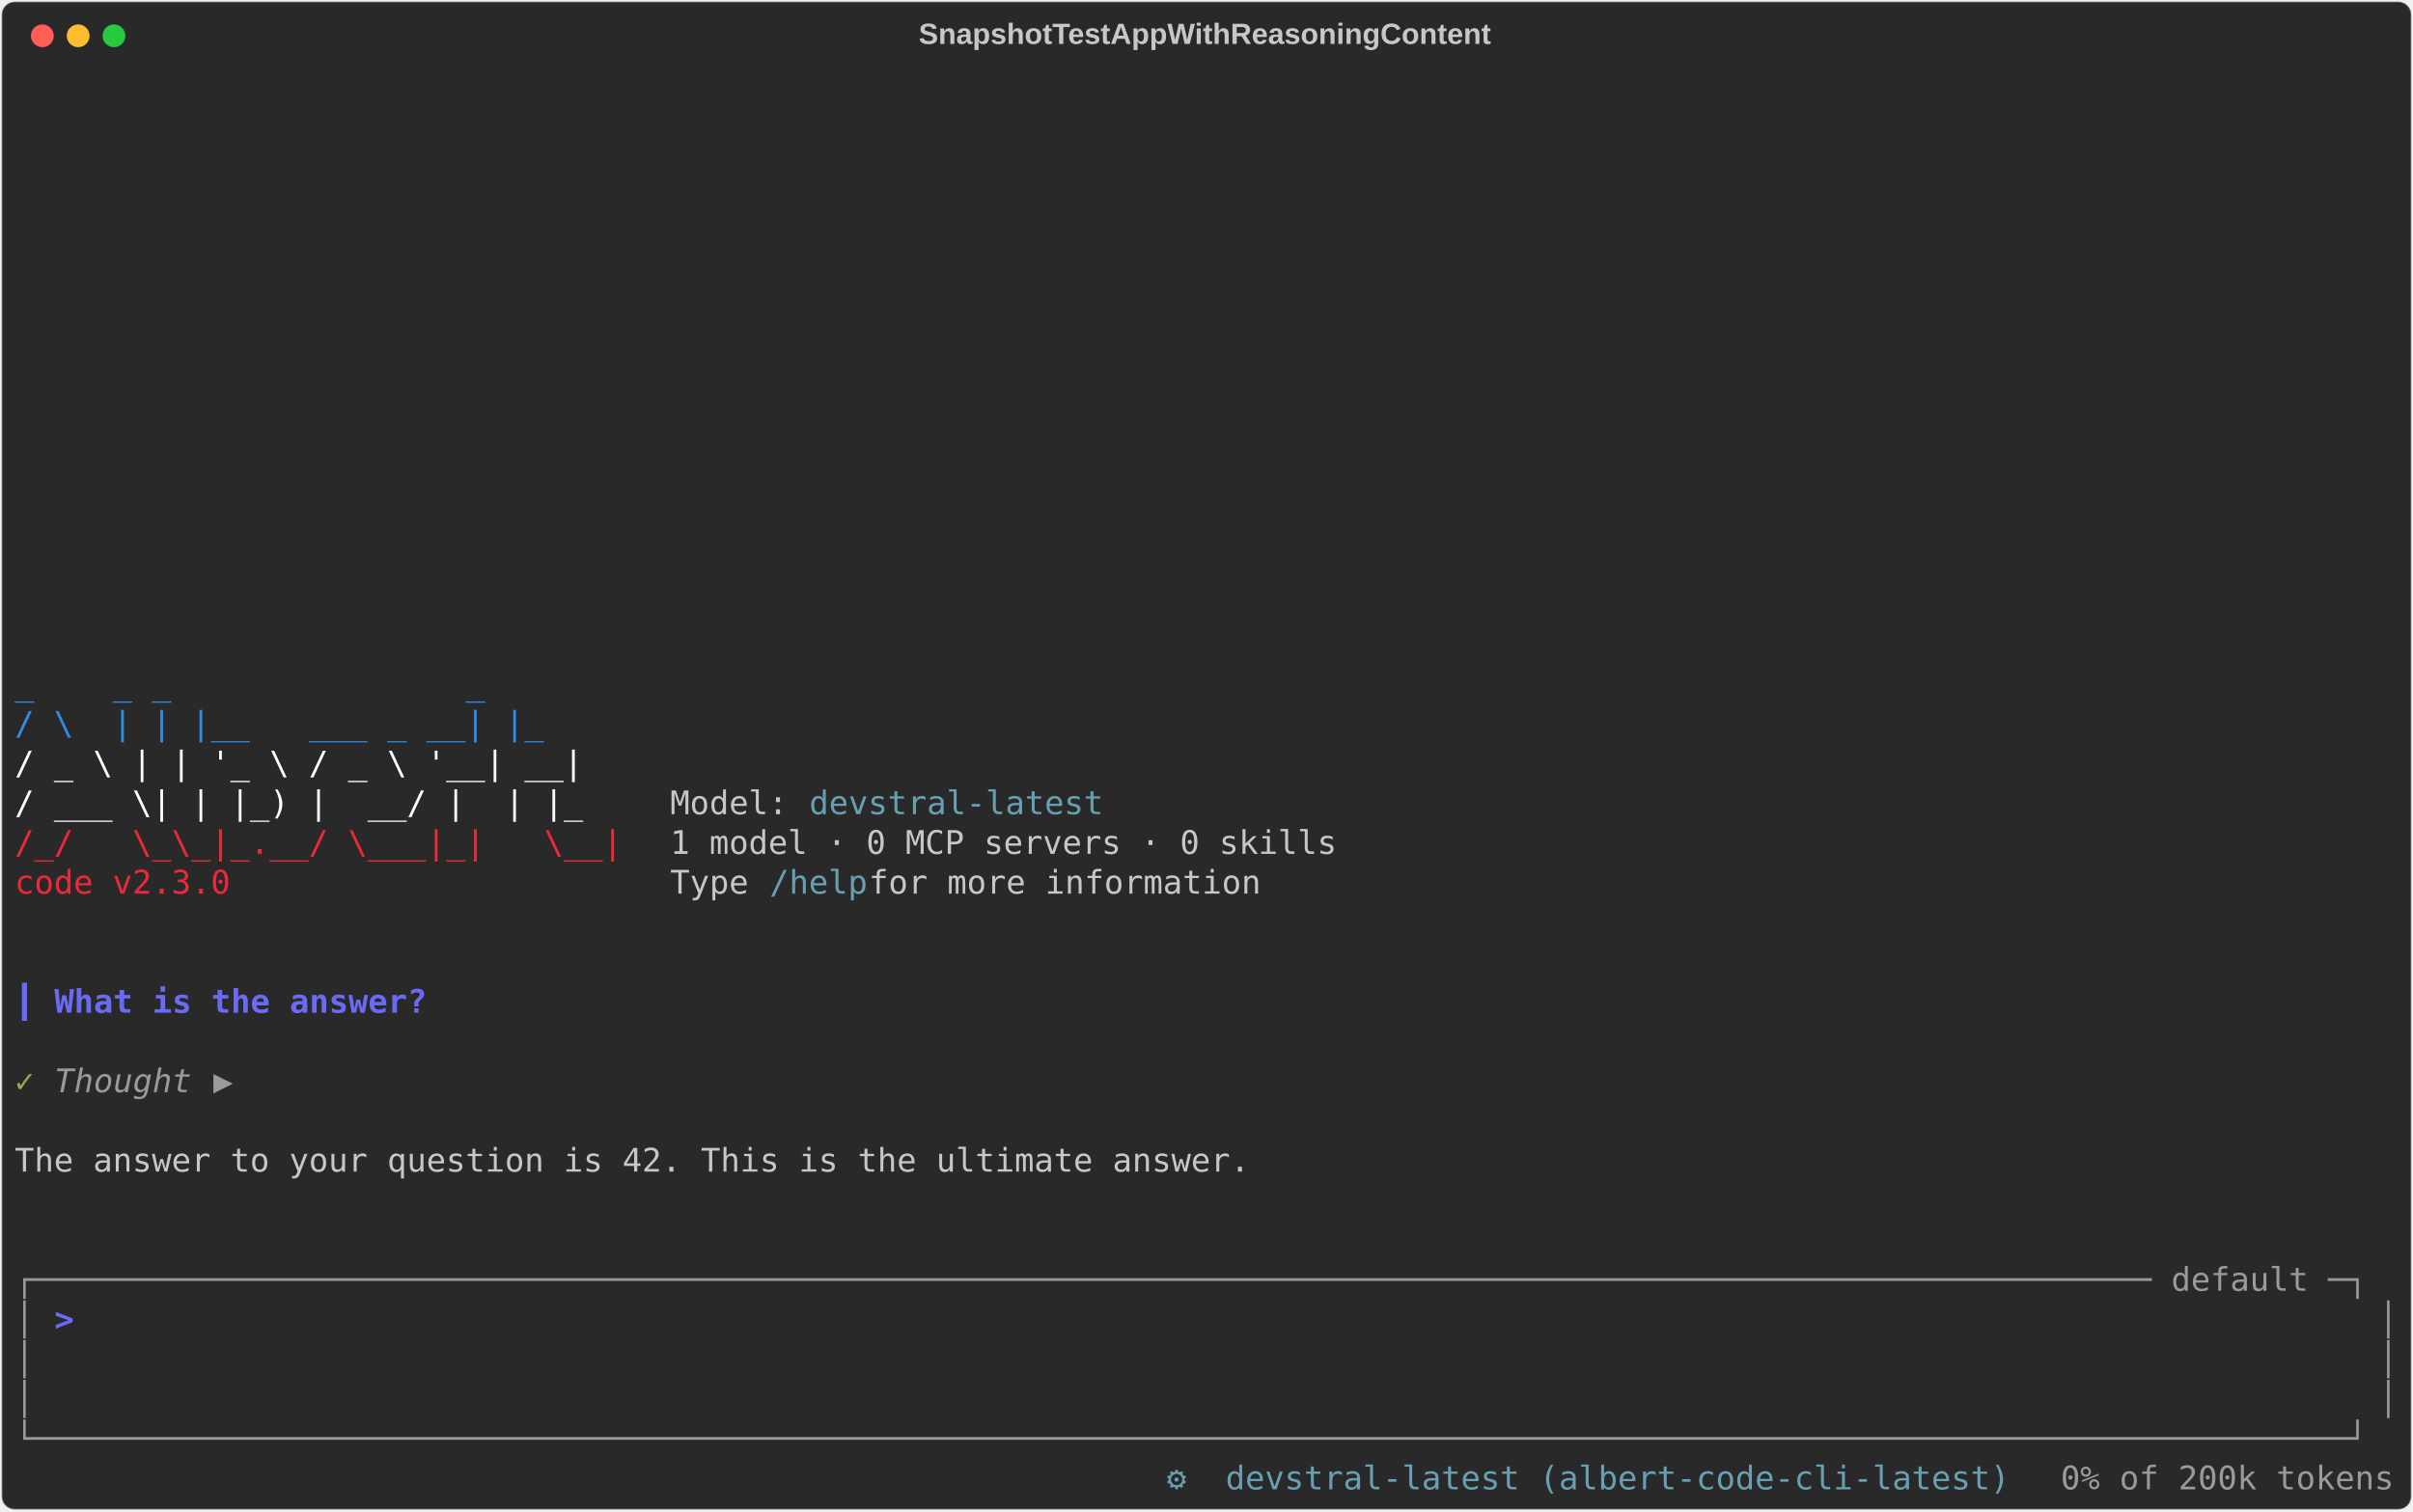
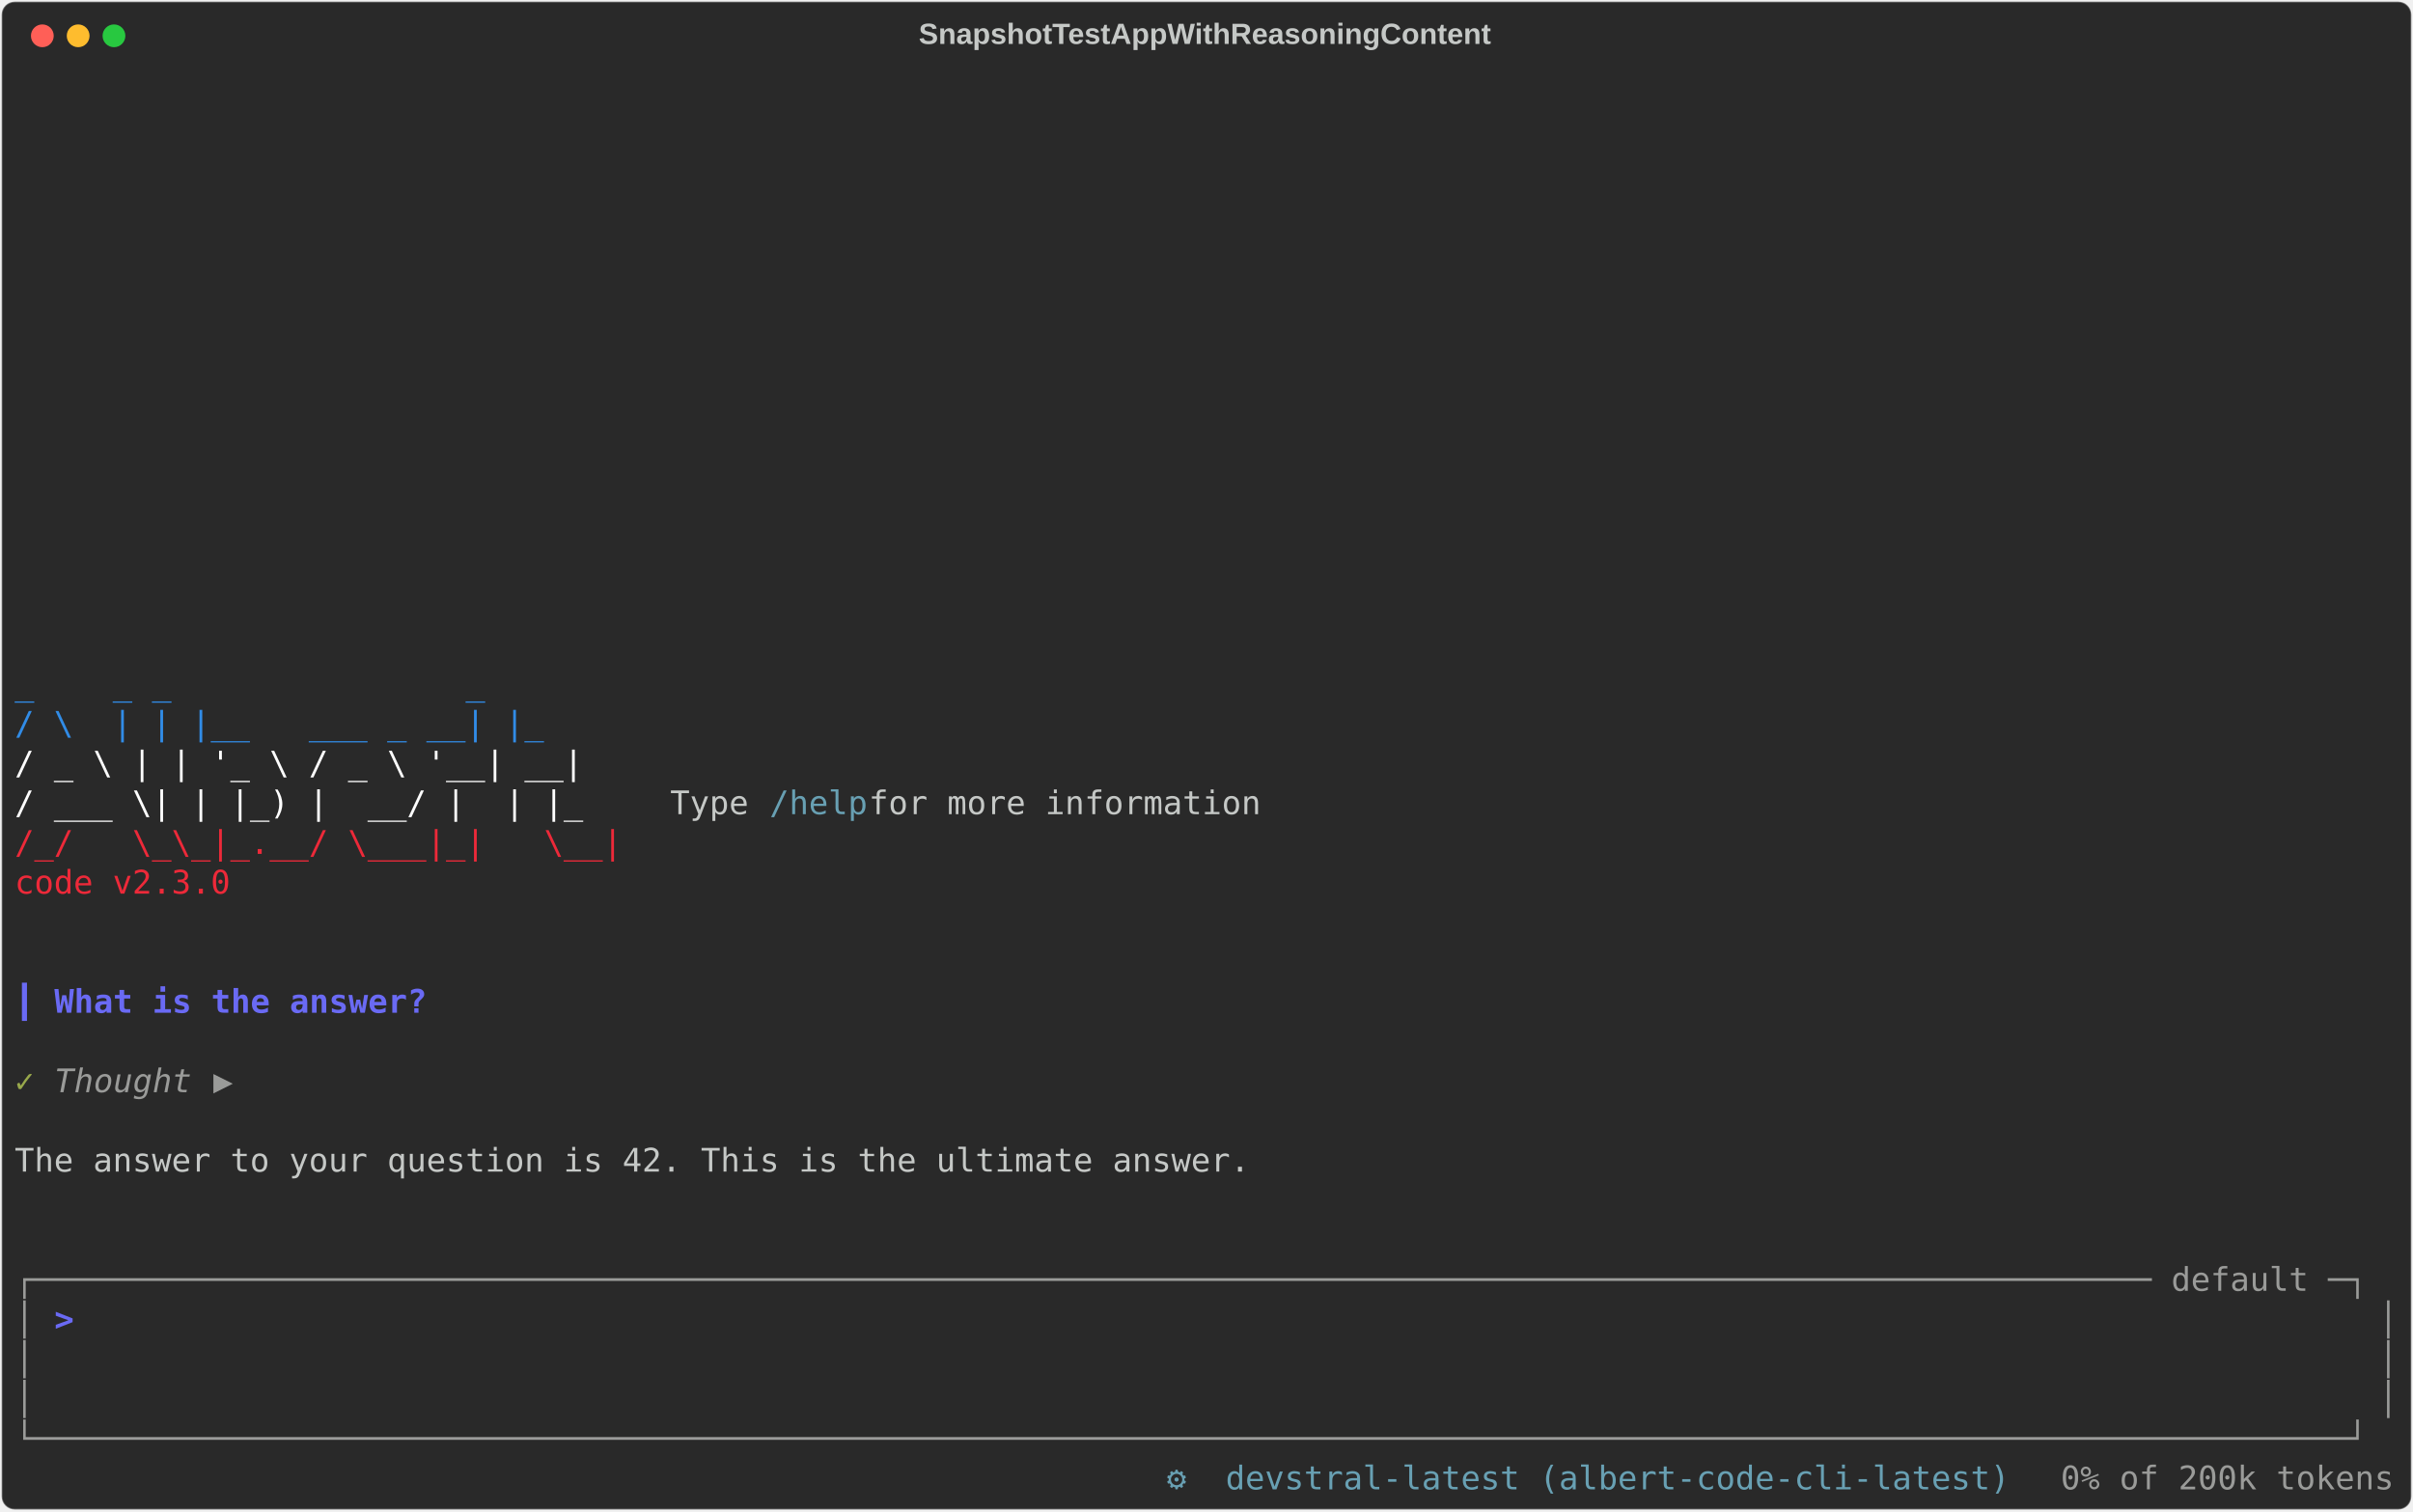
<svg xmlns="http://www.w3.org/2000/svg" class="rich-terminal" viewBox="0 0 1482 928.4">
  <style>

    @font-face {
        font-family: "Fira Code";
        src: local("FiraCode-Regular"),
                url("https://cdnjs.cloudflare.com/ajax/libs/firacode/6.2.0/woff2/FiraCode-Regular.woff2") format("woff2"),
                url("https://cdnjs.cloudflare.com/ajax/libs/firacode/6.2.0/woff/FiraCode-Regular.woff") format("woff");
        font-style: normal;
        font-weight: 400;
    }
    @font-face {
        font-family: "Fira Code";
        src: local("FiraCode-Bold"),
                url("https://cdnjs.cloudflare.com/ajax/libs/firacode/6.2.0/woff2/FiraCode-Bold.woff2") format("woff2"),
                url("https://cdnjs.cloudflare.com/ajax/libs/firacode/6.2.0/woff/FiraCode-Bold.woff") format("woff");
        font-style: bold;
        font-weight: 700;
    }

    .terminal-matrix {
        font-family: Fira Code, monospace;
        font-size: 20px;
        line-height: 24.4px;
        font-variant-east-asian: full-width;
    }

    .terminal-title {
        font-size: 18px;
        font-weight: bold;
        font-family: arial;
    }

    .terminal-r1 { fill: #c5c8c6 }
.terminal-r2 { fill: #318ce7 }
.terminal-r3 { fill: #ffffff }
.terminal-r4 { fill: #68a0b3 }
.terminal-r5 { fill: #ed2939 }
.terminal-r6 { fill: #6a6af4 }
.terminal-r7 { fill: #6a6af4;font-weight: bold }
.terminal-r8 { fill: #98a84b }
.terminal-r9 { fill: #9a9b99;font-style: italic; }
.terminal-r10 { fill: #9a9b99 }
    </style>
  <defs>
    <clipPath id="terminal-clip-terminal">
      <rect x="0" y="0" width="1463.0" height="877.4" />
    </clipPath>
    <clipPath id="terminal-line-0">
      <rect x="0" y="1.5" width="1464" height="24.65" />
    </clipPath>
    <clipPath id="terminal-line-1">
      <rect x="0" y="25.9" width="1464" height="24.65" />
    </clipPath>
    <clipPath id="terminal-line-2">
      <rect x="0" y="50.3" width="1464" height="24.65" />
    </clipPath>
    <clipPath id="terminal-line-3">
      <rect x="0" y="74.7" width="1464" height="24.65" />
    </clipPath>
    <clipPath id="terminal-line-4">
      <rect x="0" y="99.1" width="1464" height="24.65" />
    </clipPath>
    <clipPath id="terminal-line-5">
      <rect x="0" y="123.5" width="1464" height="24.65" />
    </clipPath>
    <clipPath id="terminal-line-6">
      <rect x="0" y="147.9" width="1464" height="24.65" />
    </clipPath>
    <clipPath id="terminal-line-7">
      <rect x="0" y="172.3" width="1464" height="24.65" />
    </clipPath>
    <clipPath id="terminal-line-8">
      <rect x="0" y="196.7" width="1464" height="24.65" />
    </clipPath>
    <clipPath id="terminal-line-9">
      <rect x="0" y="221.1" width="1464" height="24.65" />
    </clipPath>
    <clipPath id="terminal-line-10">
      <rect x="0" y="245.5" width="1464" height="24.65" />
    </clipPath>
    <clipPath id="terminal-line-11">
      <rect x="0" y="269.9" width="1464" height="24.65" />
    </clipPath>
    <clipPath id="terminal-line-12">
      <rect x="0" y="294.3" width="1464" height="24.65" />
    </clipPath>
    <clipPath id="terminal-line-13">
      <rect x="0" y="318.7" width="1464" height="24.65" />
    </clipPath>
    <clipPath id="terminal-line-14">
      <rect x="0" y="343.1" width="1464" height="24.65" />
    </clipPath>
    <clipPath id="terminal-line-15">
      <rect x="0" y="367.5" width="1464" height="24.65" />
    </clipPath>
    <clipPath id="terminal-line-16">
      <rect x="0" y="391.9" width="1464" height="24.65" />
    </clipPath>
    <clipPath id="terminal-line-17">
      <rect x="0" y="416.3" width="1464" height="24.65" />
    </clipPath>
    <clipPath id="terminal-line-18">
      <rect x="0" y="440.7" width="1464" height="24.65" />
    </clipPath>
    <clipPath id="terminal-line-19">
      <rect x="0" y="465.1" width="1464" height="24.65" />
    </clipPath>
    <clipPath id="terminal-line-20">
      <rect x="0" y="489.5" width="1464" height="24.65" />
    </clipPath>
    <clipPath id="terminal-line-21">
      <rect x="0" y="513.9" width="1464" height="24.65" />
    </clipPath>
    <clipPath id="terminal-line-22">
      <rect x="0" y="538.3" width="1464" height="24.65" />
    </clipPath>
    <clipPath id="terminal-line-23">
      <rect x="0" y="562.7" width="1464" height="24.65" />
    </clipPath>
    <clipPath id="terminal-line-24">
      <rect x="0" y="587.1" width="1464" height="24.65" />
    </clipPath>
    <clipPath id="terminal-line-25">
      <rect x="0" y="611.5" width="1464" height="24.65" />
    </clipPath>
    <clipPath id="terminal-line-26">
      <rect x="0" y="635.9" width="1464" height="24.65" />
    </clipPath>
    <clipPath id="terminal-line-27">
      <rect x="0" y="660.3" width="1464" height="24.65" />
    </clipPath>
    <clipPath id="terminal-line-28">
      <rect x="0" y="684.7" width="1464" height="24.65" />
    </clipPath>
    <clipPath id="terminal-line-29">
      <rect x="0" y="709.1" width="1464" height="24.65" />
    </clipPath>
    <clipPath id="terminal-line-30">
      <rect x="0" y="733.5" width="1464" height="24.65" />
    </clipPath>
    <clipPath id="terminal-line-31">
      <rect x="0" y="757.9" width="1464" height="24.65" />
    </clipPath>
    <clipPath id="terminal-line-32">
      <rect x="0" y="782.3" width="1464" height="24.65" />
    </clipPath>
    <clipPath id="terminal-line-33">
      <rect x="0" y="806.7" width="1464" height="24.65" />
    </clipPath>
    <clipPath id="terminal-line-34">
      <rect x="0" y="831.1" width="1464" height="24.65" />
    </clipPath>
  </defs>
  <rect fill="#292929" stroke="rgba(255,255,255,0.35)" stroke-width="1" x="1" y="1" width="1480" height="926.4" rx="8" />
  <text class="terminal-title" fill="#c5c8c6" text-anchor="middle" x="740" y="27">SnapshotTestAppWithReasoningContent</text>
  <g transform="translate(26,22)">
    <circle cx="0" cy="0" r="7" fill="#ff5f57" />
    <circle cx="22" cy="0" r="7" fill="#febc2e" />
    <circle cx="44" cy="0" r="7" fill="#28c840" />
  </g>
  <g transform="translate(9, 41)" clip-path="url(#terminal-clip-terminal)">
    <g class="terminal-matrix">
      <text class="terminal-r1" x="1464" y="20" textLength="12.2" clip-path="url(#terminal-line-0)">
</text>
      <text class="terminal-r1" x="1464" y="44.4" textLength="12.2" clip-path="url(#terminal-line-1)">
</text>
      <text class="terminal-r1" x="1464" y="68.8" textLength="12.2" clip-path="url(#terminal-line-2)">
</text>
      <text class="terminal-r1" x="1464" y="93.2" textLength="12.2" clip-path="url(#terminal-line-3)">
</text>
      <text class="terminal-r1" x="1464" y="117.6" textLength="12.2" clip-path="url(#terminal-line-4)">
</text>
      <text class="terminal-r1" x="1464" y="142" textLength="12.2" clip-path="url(#terminal-line-5)">
</text>
      <text class="terminal-r1" x="1464" y="166.4" textLength="12.2" clip-path="url(#terminal-line-6)">
</text>
      <text class="terminal-r1" x="1464" y="190.8" textLength="12.2" clip-path="url(#terminal-line-7)">
</text>
      <text class="terminal-r1" x="1464" y="215.2" textLength="12.2" clip-path="url(#terminal-line-8)">
</text>
      <text class="terminal-r1" x="1464" y="239.6" textLength="12.2" clip-path="url(#terminal-line-9)">
</text>
      <text class="terminal-r1" x="1464" y="264" textLength="12.2" clip-path="url(#terminal-line-10)">
</text>
      <text class="terminal-r1" x="1464" y="288.4" textLength="12.2" clip-path="url(#terminal-line-11)">
</text>
      <text class="terminal-r1" x="1464" y="312.8" textLength="12.2" clip-path="url(#terminal-line-12)">
</text>
      <text class="terminal-r1" x="1464" y="337.2" textLength="12.2" clip-path="url(#terminal-line-13)">
</text>
      <text class="terminal-r1" x="1464" y="361.6" textLength="12.2" clip-path="url(#terminal-line-14)">
</text>
      <text class="terminal-r2" x="0" y="386" textLength="378.2" clip-path="url(#terminal-line-15)">    _    _ _               _   </text>
      <text class="terminal-r1" x="1464" y="386" textLength="12.2" clip-path="url(#terminal-line-15)">
</text>
      <text class="terminal-r2" x="0" y="410.4" textLength="378.2" clip-path="url(#terminal-line-16)">   / \  | | |__   ___ _ __| |_ </text>
      <text class="terminal-r1" x="1464" y="410.4" textLength="12.2" clip-path="url(#terminal-line-16)">
</text>
      <text class="terminal-r3" x="0" y="434.8" textLength="378.2" clip-path="url(#terminal-line-17)">  / _ \ | | '_ \ / _ \ '__| __|</text>
      <text class="terminal-r1" x="1464" y="434.8" textLength="12.2" clip-path="url(#terminal-line-17)">
</text>
      <text class="terminal-r3" x="0" y="459.2" textLength="378.2" clip-path="url(#terminal-line-18)"> / ___ \| | |_) |  __/ |  | |_ </text>
-       <text class="terminal-r1" x="402.6" y="459.2" textLength="85.4" clip-path="url(#terminal-line-18)">Model: </text>
-       <text class="terminal-r4" x="488" y="459.2" textLength="183" clip-path="url(#terminal-line-18)">devstral-latest</text>
+       <text class="terminal-r1" x="402.6" y="459.2" textLength="61" clip-path="url(#terminal-line-18)">Type </text>
+       <text class="terminal-r4" x="463.6" y="459.2" textLength="61" clip-path="url(#terminal-line-18)">/help</text>
+       <text class="terminal-r1" x="524.6" y="459.2" textLength="256.2" clip-path="url(#terminal-line-18)"> for more information</text>
      <text class="terminal-r1" x="1464" y="459.2" textLength="12.2" clip-path="url(#terminal-line-18)">
</text>
      <text class="terminal-r5" x="0" y="483.6" textLength="378.2" clip-path="url(#terminal-line-19)">/_/   \_\_|_.__/ \___|_|   \__|</text>
-       <text class="terminal-r1" x="402.6" y="483.6" textLength="414.8" clip-path="url(#terminal-line-19)">1 model · 0 MCP servers · 0 skills</text>
      <text class="terminal-r1" x="1464" y="483.6" textLength="12.2" clip-path="url(#terminal-line-19)">
</text>
      <text class="terminal-r5" x="0" y="508" textLength="353.8" clip-path="url(#terminal-line-20)">                  code v2.3.0</text>
-       <text class="terminal-r1" x="402.6" y="508" textLength="61" clip-path="url(#terminal-line-20)">Type </text>
-       <text class="terminal-r4" x="463.6" y="508" textLength="61" clip-path="url(#terminal-line-20)">/help</text>
-       <text class="terminal-r1" x="524.6" y="508" textLength="256.2" clip-path="url(#terminal-line-20)"> for more information</text>
      <text class="terminal-r1" x="1464" y="508" textLength="12.2" clip-path="url(#terminal-line-20)">
</text>
      <text class="terminal-r1" x="1464" y="532.4" textLength="12.2" clip-path="url(#terminal-line-21)">
</text>
      <text class="terminal-r1" x="1464" y="556.8" textLength="12.2" clip-path="url(#terminal-line-22)">
</text>
      <text class="terminal-r6" x="0" y="581.2" textLength="12.2" clip-path="url(#terminal-line-23)">┃</text>
      <text class="terminal-r7" x="24.4" y="581.2" textLength="231.8" clip-path="url(#terminal-line-23)">What is the answer?</text>
      <text class="terminal-r1" x="1464" y="581.2" textLength="12.2" clip-path="url(#terminal-line-23)">
</text>
      <text class="terminal-r1" x="1464" y="605.6" textLength="12.2" clip-path="url(#terminal-line-24)">
</text>
      <text class="terminal-r8" x="0" y="630" textLength="12.2" clip-path="url(#terminal-line-25)">✓</text>
      <text class="terminal-r9" x="24.4" y="630" textLength="85.4" clip-path="url(#terminal-line-25)">Thought</text>
      <text class="terminal-r9" x="122" y="630" textLength="12.2" clip-path="url(#terminal-line-25)">▶</text>
      <text class="terminal-r1" x="1464" y="630" textLength="12.2" clip-path="url(#terminal-line-25)">
</text>
      <text class="terminal-r1" x="1464" y="654.4" textLength="12.2" clip-path="url(#terminal-line-26)">
</text>
      <text class="terminal-r1" x="0" y="678.8" textLength="768.6" clip-path="url(#terminal-line-27)">The answer to your question is 42. This is the ultimate answer.</text>
      <text class="terminal-r1" x="1464" y="678.8" textLength="12.2" clip-path="url(#terminal-line-27)">
</text>
      <text class="terminal-r1" x="1464" y="703.2" textLength="12.2" clip-path="url(#terminal-line-28)">
</text>
      <text class="terminal-r1" x="1464" y="727.6" textLength="12.2" clip-path="url(#terminal-line-29)">
</text>
      <text class="terminal-r10" x="0" y="752" textLength="1464" clip-path="url(#terminal-line-30)">┌──────────────────────────────────────────────────────────────────────────────────────────────────────────── default ─┐</text>
      <text class="terminal-r1" x="1464" y="752" textLength="12.2" clip-path="url(#terminal-line-30)">
</text>
      <text class="terminal-r10" x="0" y="776.4" textLength="12.2" clip-path="url(#terminal-line-31)">│</text>
      <text class="terminal-r7" x="24.4" y="776.4" textLength="12.2" clip-path="url(#terminal-line-31)">&gt;</text>
      <text class="terminal-r10" x="1451.8" y="776.4" textLength="12.2" clip-path="url(#terminal-line-31)">│</text>
      <text class="terminal-r1" x="1464" y="776.4" textLength="12.2" clip-path="url(#terminal-line-31)">
</text>
      <text class="terminal-r10" x="0" y="800.8" textLength="12.2" clip-path="url(#terminal-line-32)">│</text>
      <text class="terminal-r10" x="1451.8" y="800.8" textLength="12.2" clip-path="url(#terminal-line-32)">│</text>
      <text class="terminal-r1" x="1464" y="800.8" textLength="12.2" clip-path="url(#terminal-line-32)">
</text>
      <text class="terminal-r10" x="0" y="825.2" textLength="12.2" clip-path="url(#terminal-line-33)">│</text>
      <text class="terminal-r10" x="1451.8" y="825.2" textLength="12.2" clip-path="url(#terminal-line-33)">│</text>
      <text class="terminal-r1" x="1464" y="825.2" textLength="12.2" clip-path="url(#terminal-line-33)">
</text>
      <text class="terminal-r10" x="0" y="849.6" textLength="1464" clip-path="url(#terminal-line-34)">└──────────────────────────────────────────────────────────────────────────────────────────────────────────────────────┘</text>
      <text class="terminal-r1" x="1464" y="849.6" textLength="12.2" clip-path="url(#terminal-line-34)">
</text>
      <text class="terminal-r4" x="707.6" y="874" textLength="524.6" clip-path="url(#terminal-line-35)">⚙  devstral-latest (albert-code-cli-latest)</text>
      <text class="terminal-r10" x="1256.6" y="874" textLength="207.4" clip-path="url(#terminal-line-35)">0% of 200k tokens</text>
    </g>
  </g>
</svg>
